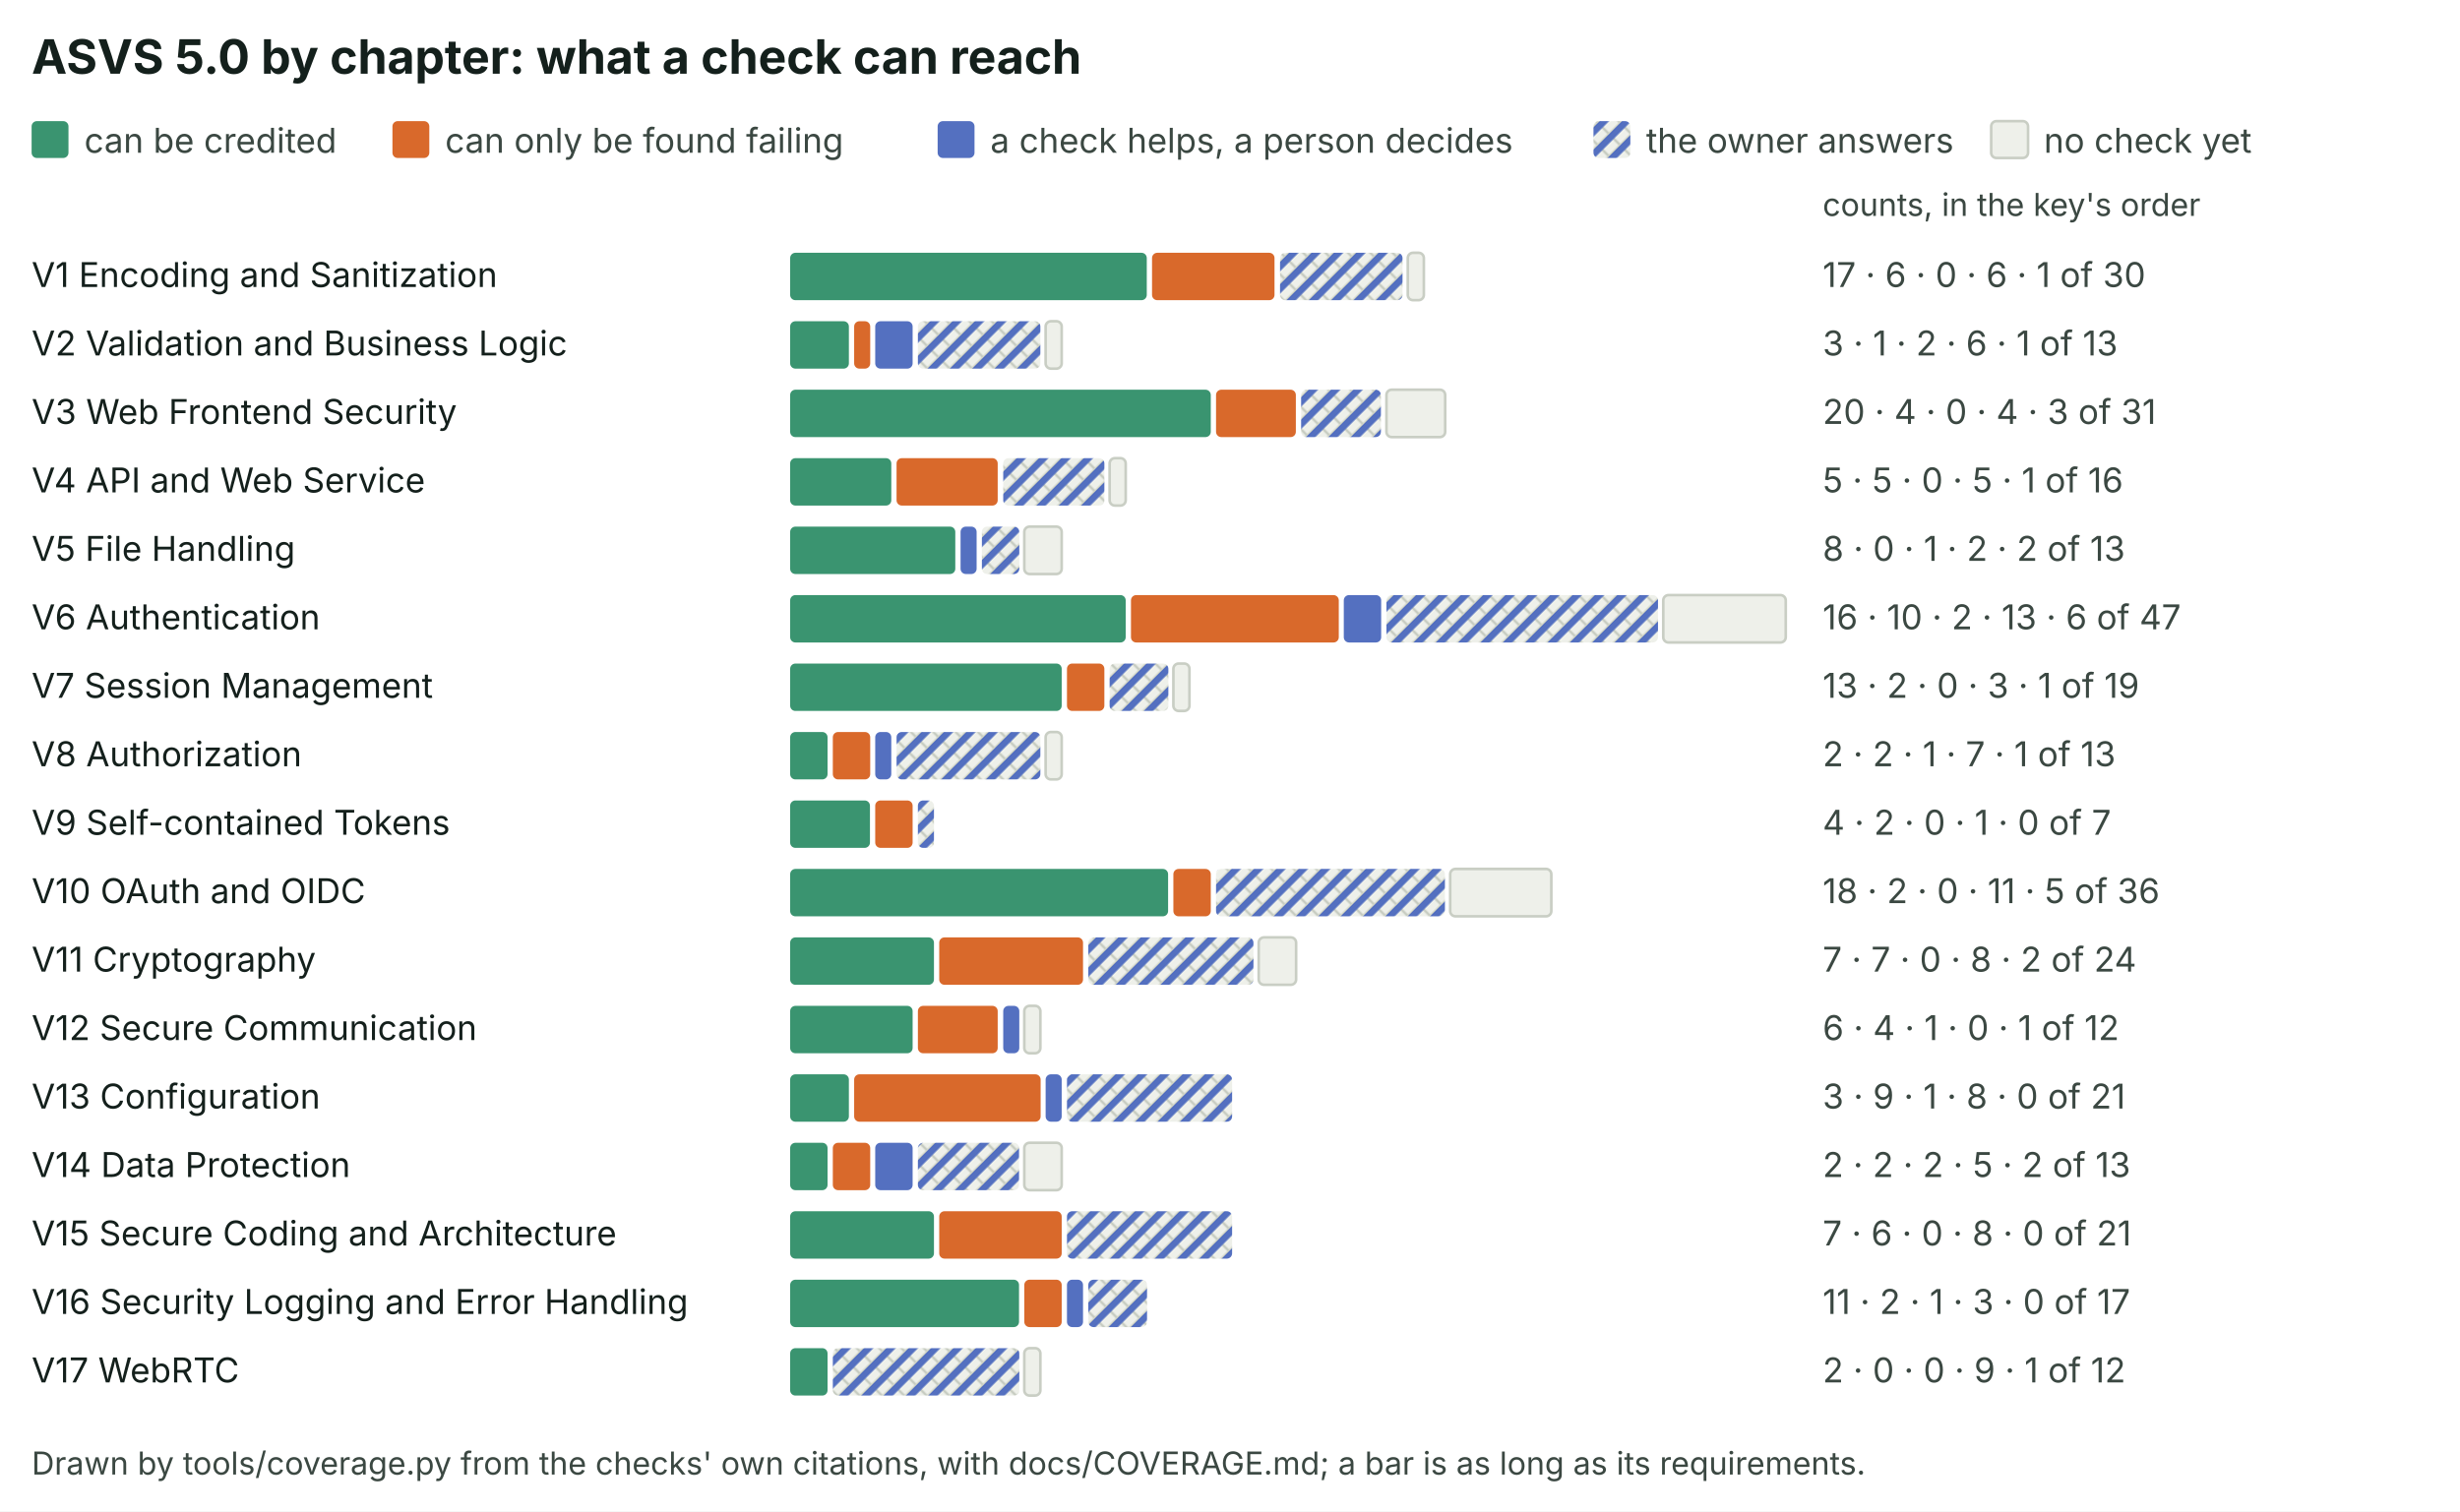
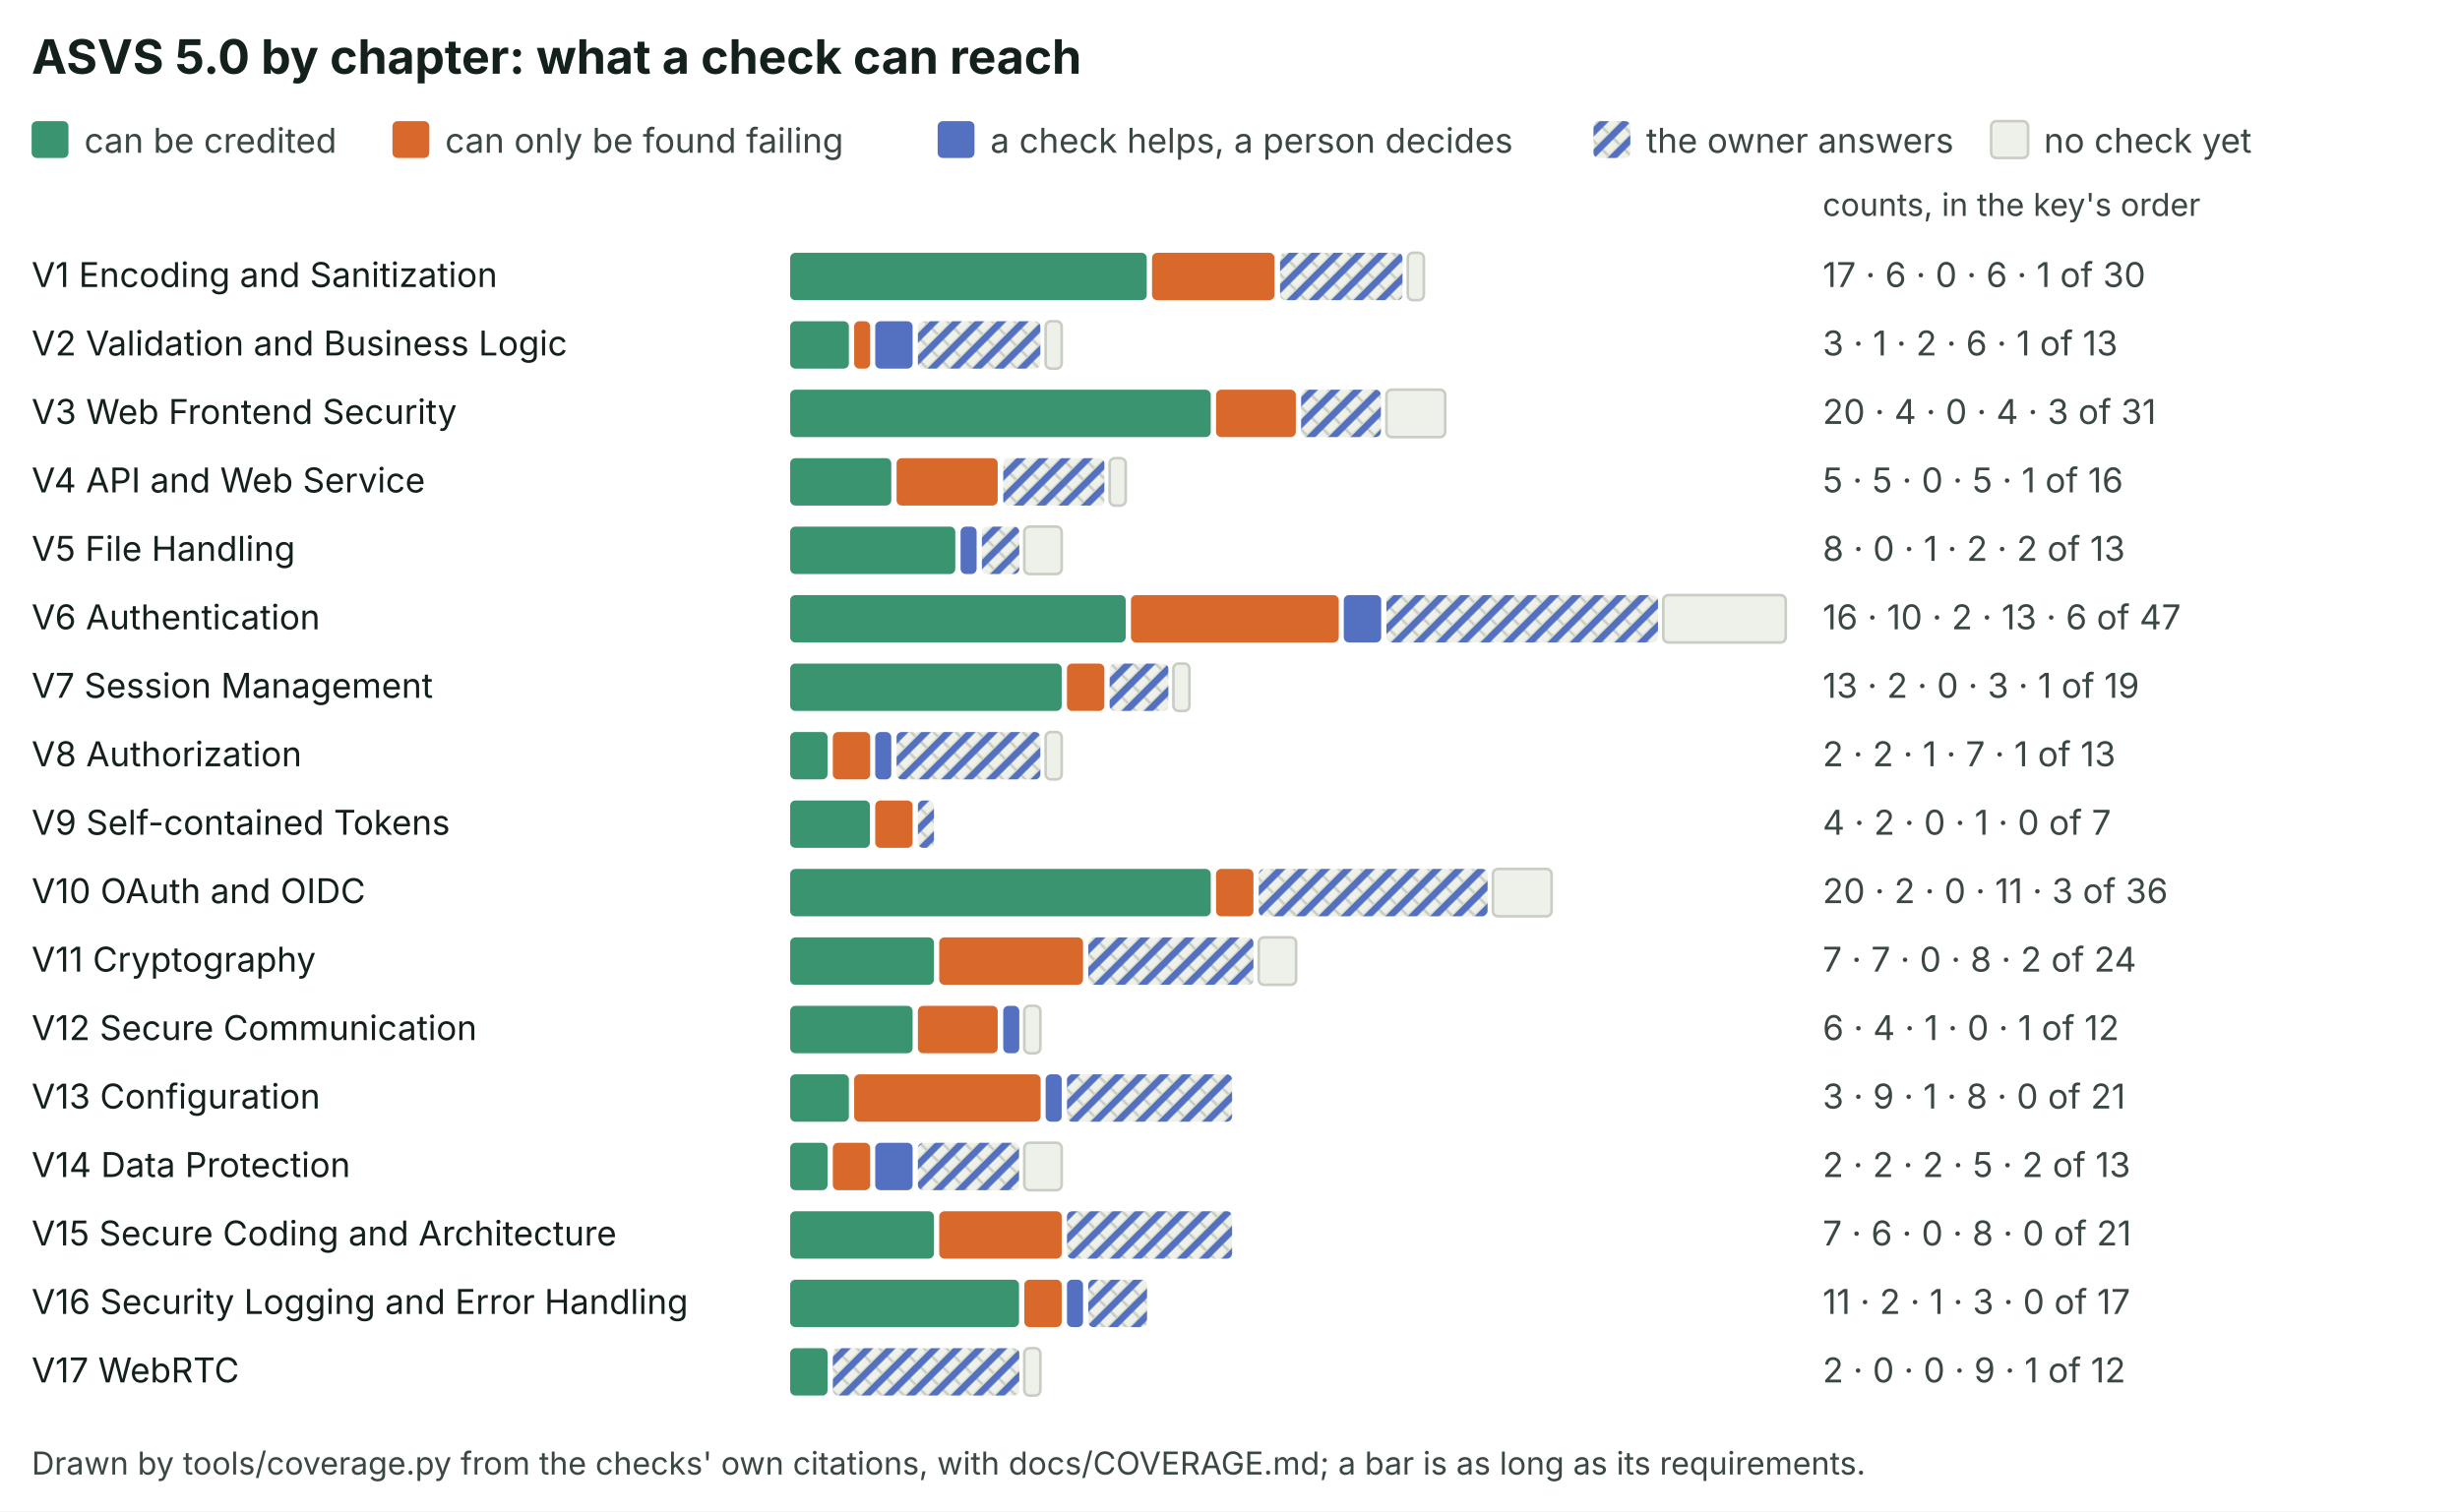
<svg xmlns="http://www.w3.org/2000/svg" viewBox="0 0 934 574" width="934" height="574" role="img" aria-labelledby="t d" font-family="Atkinson Hyperlegible, -apple-system, Segoe UI, sans-serif">
  <style>.bg{fill:#FFFFFF}.ink{fill:#14201C}.soft{fill:#3B4842}.none{fill:#EEF0EA;stroke:#C9CEC4}@media (prefers-color-scheme: dark){.bg{fill:#14201C}.ink{fill:#F3F4EF}.soft{fill:#C9CEC4}.none{fill:#182A23;stroke:#3B4842}}</style>
  <defs>
    <pattern id="owner" width="6" height="6" patternUnits="userSpaceOnUse" patternTransform="rotate(45)">
      <rect class="none" width="6" height="6" />
      <rect width="2.5" height="6" fill="#5470C0" />
    </pattern>
  </defs>
  <rect class="bg" width="934" height="574" />
  <text class="ink" x="12" y="28" font-size="18" font-weight="700">ASVS 5.0 by chapter: what a check can reach</text>
  <rect fill="#3A9470" x="12" y="46" width="14" height="14" rx="2" />
  <text class="soft" x="32" y="58" font-size="13">can be credited</text>
  <rect fill="#D9692B" x="149" y="46" width="14" height="14" rx="2" />
  <text class="soft" x="169" y="58" font-size="13">can only be found failing</text>
  <rect fill="#5470C0" x="356" y="46" width="14" height="14" rx="2" />
  <text class="soft" x="376" y="58" font-size="13">a check helps, a person decides</text>
  <rect fill="url(#owner)" x="605" y="46" width="14" height="14" rx="2" />
  <text class="soft" x="625" y="58" font-size="13">the owner answers</text>
  <rect class="none" x="756" y="46" width="14" height="14" rx="2" />
  <text class="soft" x="776" y="58" font-size="13">no check yet</text>
  <text class="soft" x="692" y="82" font-size="12">counts, in the key's order</text>
  <text class="ink" x="12" y="109" font-size="13">V1 Encoding and Sanitization</text>
  <rect fill="#3A9470" x="300.0" y="96" width="135.4" height="18" rx="2" />
  <rect fill="#D9692B" x="437.4" y="96" width="46.5" height="18" rx="2" />
  <rect fill="url(#owner)" x="486.0" y="96" width="46.5" height="18" rx="2" />
  <rect class="none" x="534.5" y="96" width="6.1" height="18" rx="2" />
  <text class="soft" x="692" y="109" font-size="13">17 · 6 · 0 · 6 · 1  of 30</text>
  <text class="ink" x="12" y="135" font-size="13">V2 Validation and Business Logic</text>
  <rect fill="#3A9470" x="300.0" y="122" width="22.3" height="18" rx="2" />
  <rect fill="#D9692B" x="324.3" y="122" width="6.1" height="18" rx="2" />
  <rect fill="#5470C0" x="332.3" y="122" width="14.2" height="18" rx="2" />
  <rect fill="url(#owner)" x="348.5" y="122" width="46.5" height="18" rx="2" />
  <rect class="none" x="397.0" y="122" width="6.1" height="18" rx="2" />
  <text class="soft" x="692" y="135" font-size="13">3 · 1 · 2 · 6 · 1  of 13</text>
  <text class="ink" x="12" y="161" font-size="13">V3 Web Frontend Security</text>
  <rect fill="#3A9470" x="300.0" y="148" width="159.7" height="18" rx="2" />
  <rect fill="#D9692B" x="461.7" y="148" width="30.3" height="18" rx="2" />
  <rect fill="url(#owner)" x="494.0" y="148" width="30.3" height="18" rx="2" />
  <rect class="none" x="526.4" y="148" width="22.3" height="18" rx="2" />
  <text class="soft" x="692" y="161" font-size="13">20 · 4 · 0 · 4 · 3  of 31</text>
  <text class="ink" x="12" y="187" font-size="13">V4 API and Web Service</text>
  <rect fill="#3A9470" x="300.0" y="174" width="38.4" height="18" rx="2" />
  <rect fill="#D9692B" x="340.4" y="174" width="38.4" height="18" rx="2" />
  <rect fill="url(#owner)" x="380.9" y="174" width="38.4" height="18" rx="2" />
  <rect class="none" x="421.3" y="174" width="6.1" height="18" rx="2" />
  <text class="soft" x="692" y="187" font-size="13">5 · 5 · 0 · 5 · 1  of 16</text>
  <text class="ink" x="12" y="213" font-size="13">V5 File Handling</text>
  <rect fill="#3A9470" x="300.0" y="200" width="62.7" height="18" rx="2" />
  <rect fill="#5470C0" x="364.7" y="200" width="6.1" height="18" rx="2" />
  <rect fill="url(#owner)" x="372.8" y="200" width="14.2" height="18" rx="2" />
  <rect class="none" x="388.9" y="200" width="14.2" height="18" rx="2" />
  <text class="soft" x="692" y="213" font-size="13">8 · 0 · 1 · 2 · 2  of 13</text>
  <text class="ink" x="12" y="239" font-size="13">V6 Authentication</text>
  <rect fill="#3A9470" x="300.0" y="226" width="127.4" height="18" rx="2" />
  <rect fill="#D9692B" x="429.4" y="226" width="78.9" height="18" rx="2" />
  <rect fill="#5470C0" x="510.2" y="226" width="14.2" height="18" rx="2" />
  <rect fill="url(#owner)" x="526.4" y="226" width="103.1" height="18" rx="2" />
  <rect class="none" x="631.5" y="226" width="46.5" height="18" rx="2" />
  <text class="soft" x="692" y="239" font-size="13">16 · 10 · 2 · 13 · 6  of 47</text>
  <text class="ink" x="12" y="265" font-size="13">V7 Session Management</text>
  <rect fill="#3A9470" x="300.0" y="252" width="103.1" height="18" rx="2" />
  <rect fill="#D9692B" x="405.1" y="252" width="14.2" height="18" rx="2" />
  <rect fill="url(#owner)" x="421.3" y="252" width="22.3" height="18" rx="2" />
  <rect class="none" x="445.5" y="252" width="6.1" height="18" rx="2" />
  <text class="soft" x="692" y="265" font-size="13">13 · 2 · 0 · 3 · 1  of 19</text>
  <text class="ink" x="12" y="291" font-size="13">V8 Authorization</text>
  <rect fill="#3A9470" x="300.0" y="278" width="14.2" height="18" rx="2" />
  <rect fill="#D9692B" x="316.2" y="278" width="14.2" height="18" rx="2" />
  <rect fill="#5470C0" x="332.3" y="278" width="6.1" height="18" rx="2" />
  <rect fill="url(#owner)" x="340.4" y="278" width="54.6" height="18" rx="2" />
  <rect class="none" x="397.0" y="278" width="6.1" height="18" rx="2" />
  <text class="soft" x="692" y="291" font-size="13">2 · 2 · 1 · 7 · 1  of 13</text>
  <text class="ink" x="12" y="317" font-size="13">V9 Self-contained Tokens</text>
  <rect fill="#3A9470" x="300.0" y="304" width="30.3" height="18" rx="2" />
  <rect fill="#D9692B" x="332.3" y="304" width="14.2" height="18" rx="2" />
  <rect fill="url(#owner)" x="348.5" y="304" width="6.1" height="18" rx="2" />
  <text class="soft" x="692" y="317" font-size="13">4 · 2 · 0 · 1 · 0  of 7</text>
  <text class="ink" x="12" y="343" font-size="13">V10 OAuth and OIDC</text>
-   <rect fill="#3A9470" x="300.0" y="330" width="143.5" height="18" rx="2" />
-   <rect fill="#D9692B" x="445.5" y="330" width="14.2" height="18" rx="2" />
-   <rect fill="url(#owner)" x="461.7" y="330" width="86.9" height="18" rx="2" />
-   <rect class="none" x="550.6" y="330" width="38.4" height="18" rx="2" />
-   <text class="soft" x="692" y="343" font-size="13">18 · 2 · 0 · 11 · 5  of 36</text>
+   <rect fill="#3A9470" x="300.0" y="330" width="159.7" height="18" rx="2" />
+   <rect fill="#D9692B" x="461.7" y="330" width="14.2" height="18" rx="2" />
+   <rect fill="url(#owner)" x="477.9" y="330" width="86.9" height="18" rx="2" />
+   <rect class="none" x="566.8" y="330" width="22.3" height="18" rx="2" />
+   <text class="soft" x="692" y="343" font-size="13">20 · 2 · 0 · 11 · 3  of 36</text>
  <text class="ink" x="12" y="369" font-size="13">V11 Cryptography</text>
  <rect fill="#3A9470" x="300.0" y="356" width="54.6" height="18" rx="2" />
  <rect fill="#D9692B" x="356.6" y="356" width="54.6" height="18" rx="2" />
  <rect fill="url(#owner)" x="413.2" y="356" width="62.7" height="18" rx="2" />
  <rect class="none" x="477.9" y="356" width="14.2" height="18" rx="2" />
  <text class="soft" x="692" y="369" font-size="13">7 · 7 · 0 · 8 · 2  of 24</text>
  <text class="ink" x="12" y="395" font-size="13">V12 Secure Communication</text>
  <rect fill="#3A9470" x="300.0" y="382" width="46.5" height="18" rx="2" />
  <rect fill="#D9692B" x="348.5" y="382" width="30.3" height="18" rx="2" />
  <rect fill="#5470C0" x="380.9" y="382" width="6.1" height="18" rx="2" />
  <rect class="none" x="388.9" y="382" width="6.1" height="18" rx="2" />
  <text class="soft" x="692" y="395" font-size="13">6 · 4 · 1 · 0 · 1  of 12</text>
  <text class="ink" x="12" y="421" font-size="13">V13 Configuration</text>
  <rect fill="#3A9470" x="300.0" y="408" width="22.3" height="18" rx="2" />
  <rect fill="#D9692B" x="324.3" y="408" width="70.8" height="18" rx="2" />
  <rect fill="#5470C0" x="397.0" y="408" width="6.1" height="18" rx="2" />
  <rect fill="url(#owner)" x="405.1" y="408" width="62.7" height="18" rx="2" />
  <text class="soft" x="692" y="421" font-size="13">3 · 9 · 1 · 8 · 0  of 21</text>
  <text class="ink" x="12" y="447" font-size="13">V14 Data Protection</text>
  <rect fill="#3A9470" x="300.0" y="434" width="14.2" height="18" rx="2" />
  <rect fill="#D9692B" x="316.2" y="434" width="14.2" height="18" rx="2" />
  <rect fill="#5470C0" x="332.3" y="434" width="14.2" height="18" rx="2" />
  <rect fill="url(#owner)" x="348.5" y="434" width="38.4" height="18" rx="2" />
  <rect class="none" x="388.9" y="434" width="14.2" height="18" rx="2" />
  <text class="soft" x="692" y="447" font-size="13">2 · 2 · 2 · 5 · 2  of 13</text>
  <text class="ink" x="12" y="473" font-size="13">V15 Secure Coding and Architecture</text>
  <rect fill="#3A9470" x="300.0" y="460" width="54.6" height="18" rx="2" />
  <rect fill="#D9692B" x="356.6" y="460" width="46.5" height="18" rx="2" />
  <rect fill="url(#owner)" x="405.1" y="460" width="62.7" height="18" rx="2" />
  <text class="soft" x="692" y="473" font-size="13">7 · 6 · 0 · 8 · 0  of 21</text>
  <text class="ink" x="12" y="499" font-size="13">V16 Security Logging and Error Handling</text>
  <rect fill="#3A9470" x="300.0" y="486" width="86.9" height="18" rx="2" />
  <rect fill="#D9692B" x="388.9" y="486" width="14.2" height="18" rx="2" />
  <rect fill="#5470C0" x="405.1" y="486" width="6.1" height="18" rx="2" />
  <rect fill="url(#owner)" x="413.2" y="486" width="22.3" height="18" rx="2" />
  <text class="soft" x="692" y="499" font-size="13">11 · 2 · 1 · 3 · 0  of 17</text>
  <text class="ink" x="12" y="525" font-size="13">V17 WebRTC</text>
  <rect fill="#3A9470" x="300.0" y="512" width="14.2" height="18" rx="2" />
  <rect fill="url(#owner)" x="316.2" y="512" width="70.8" height="18" rx="2" />
  <rect class="none" x="388.9" y="512" width="6.1" height="18" rx="2" />
  <text class="soft" x="692" y="525" font-size="13">2 · 0 · 0 · 9 · 1  of 12</text>
  <text class="soft" x="12" y="560" font-size="12">Drawn by tools/coverage.py from the checks' own citations, with docs/COVERAGE.md; a bar is as long as its requirements.</text>
</svg>
